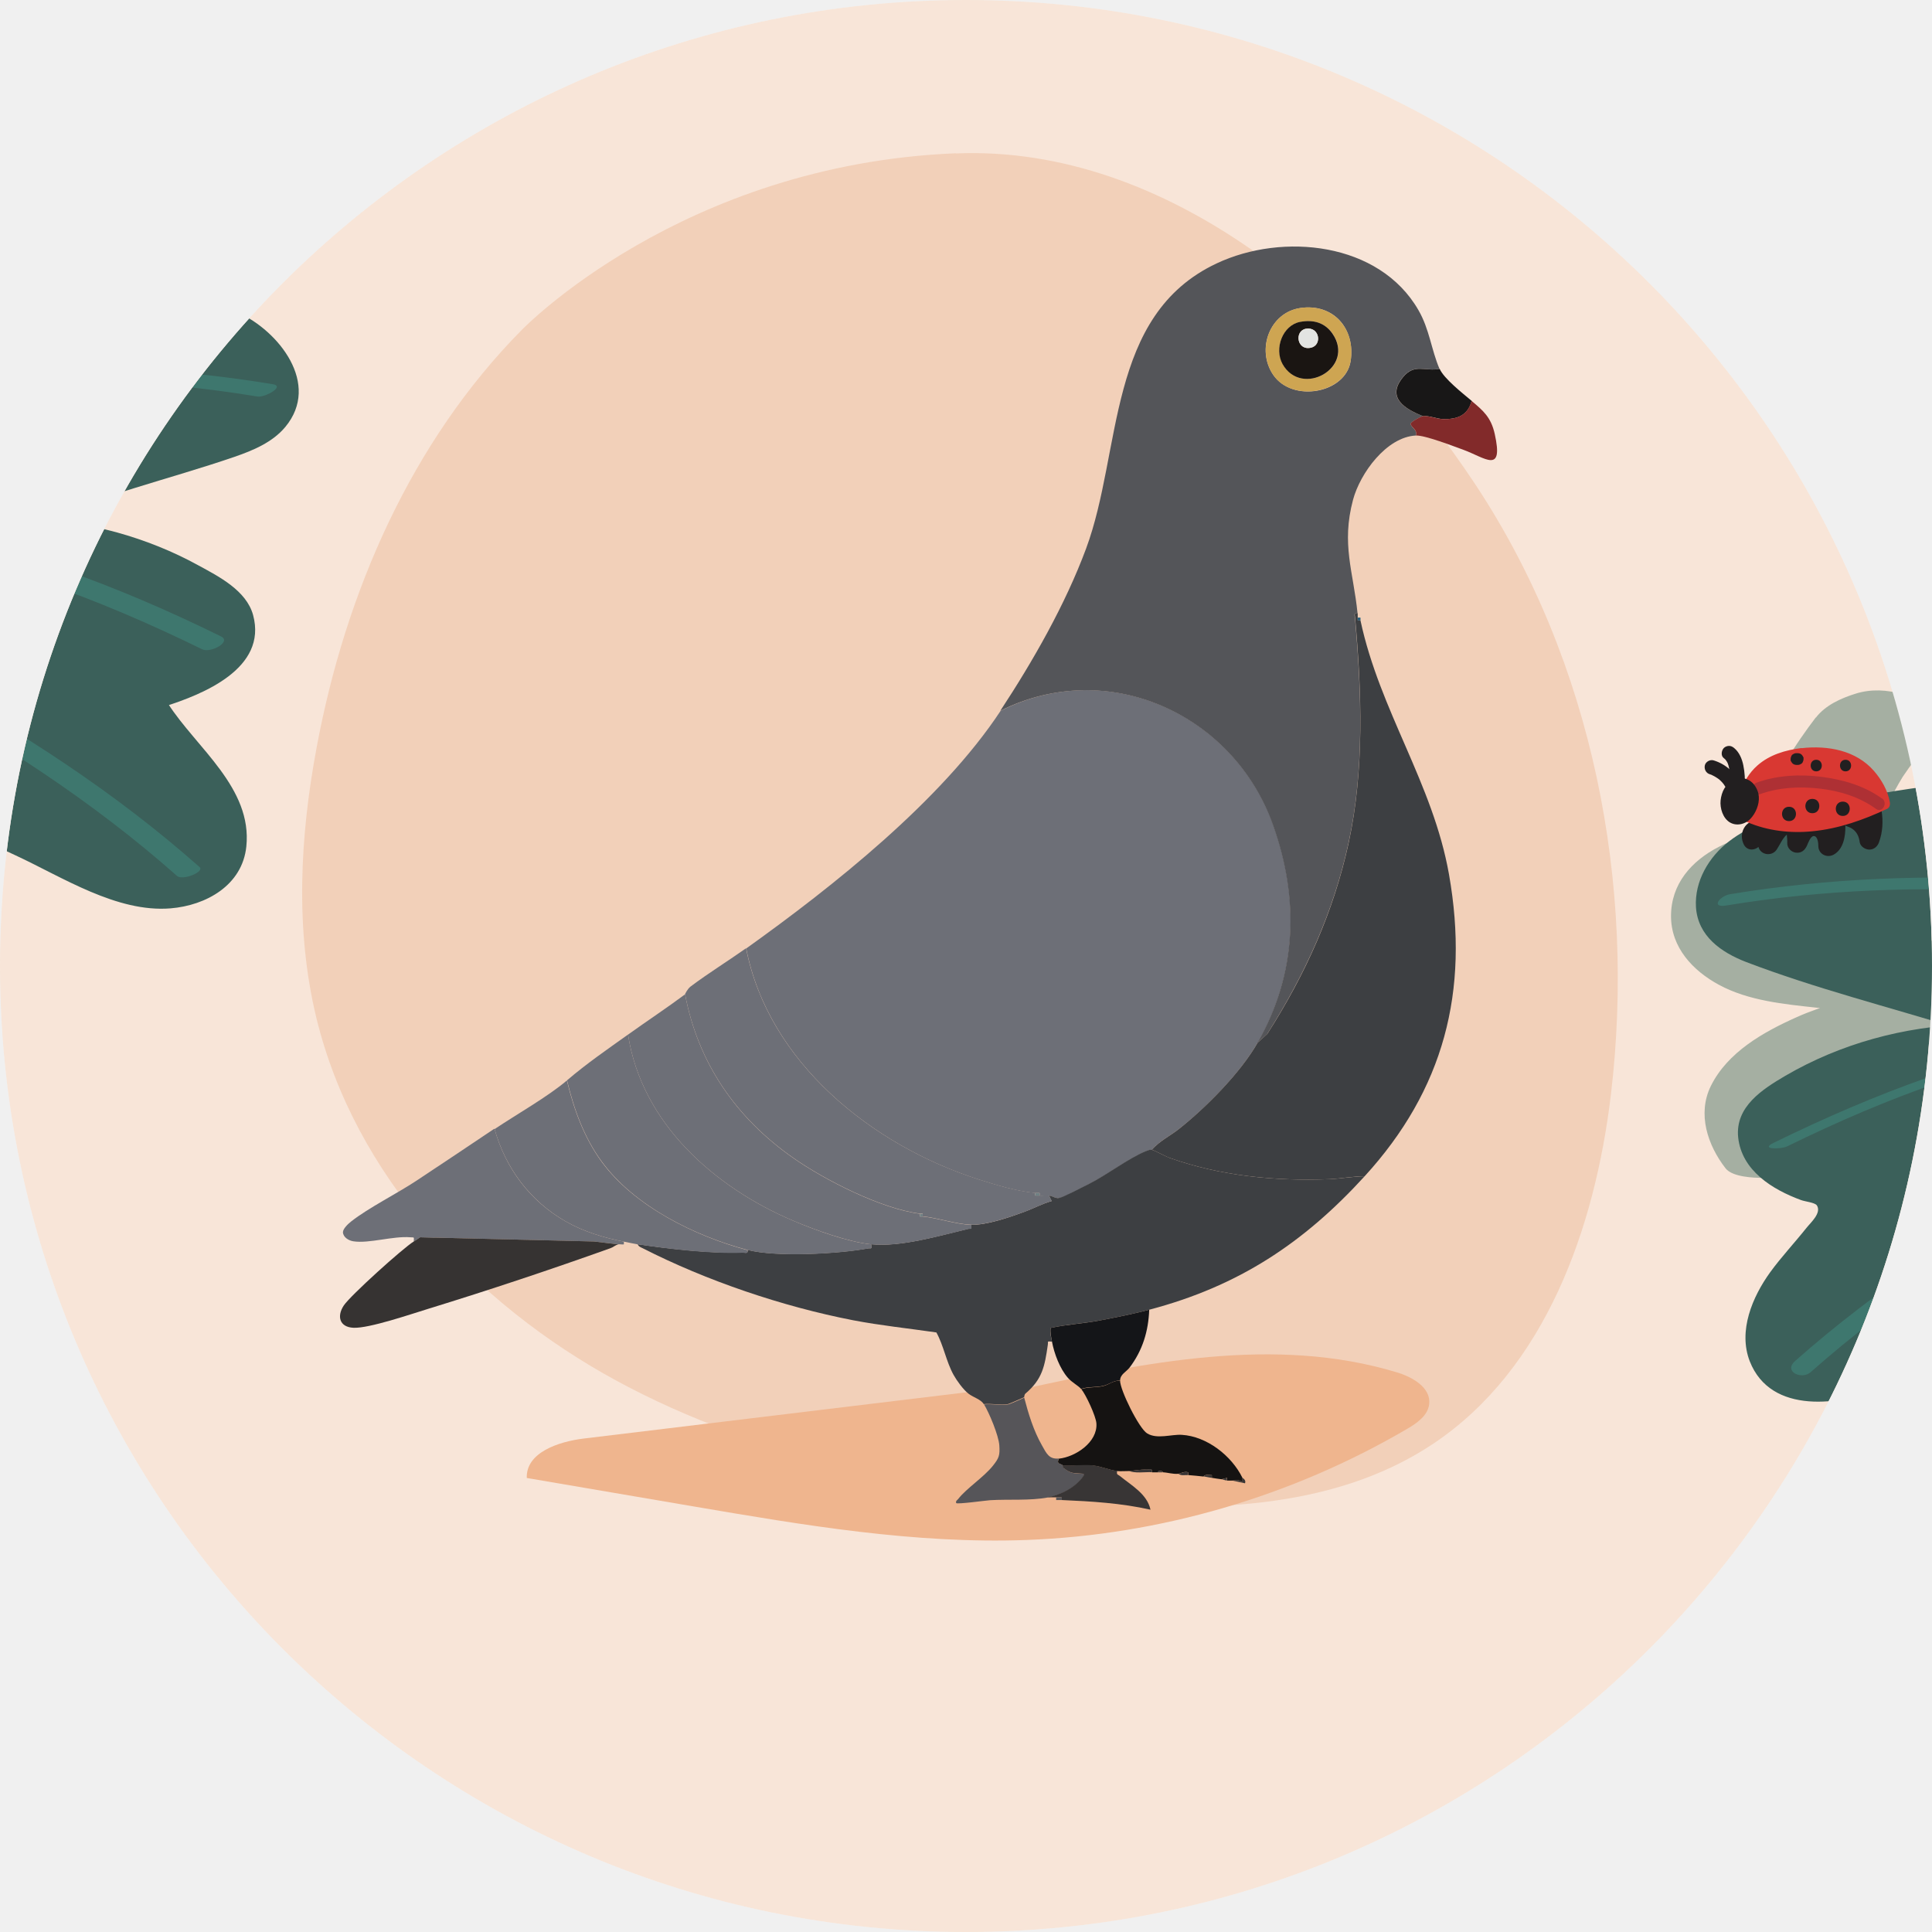
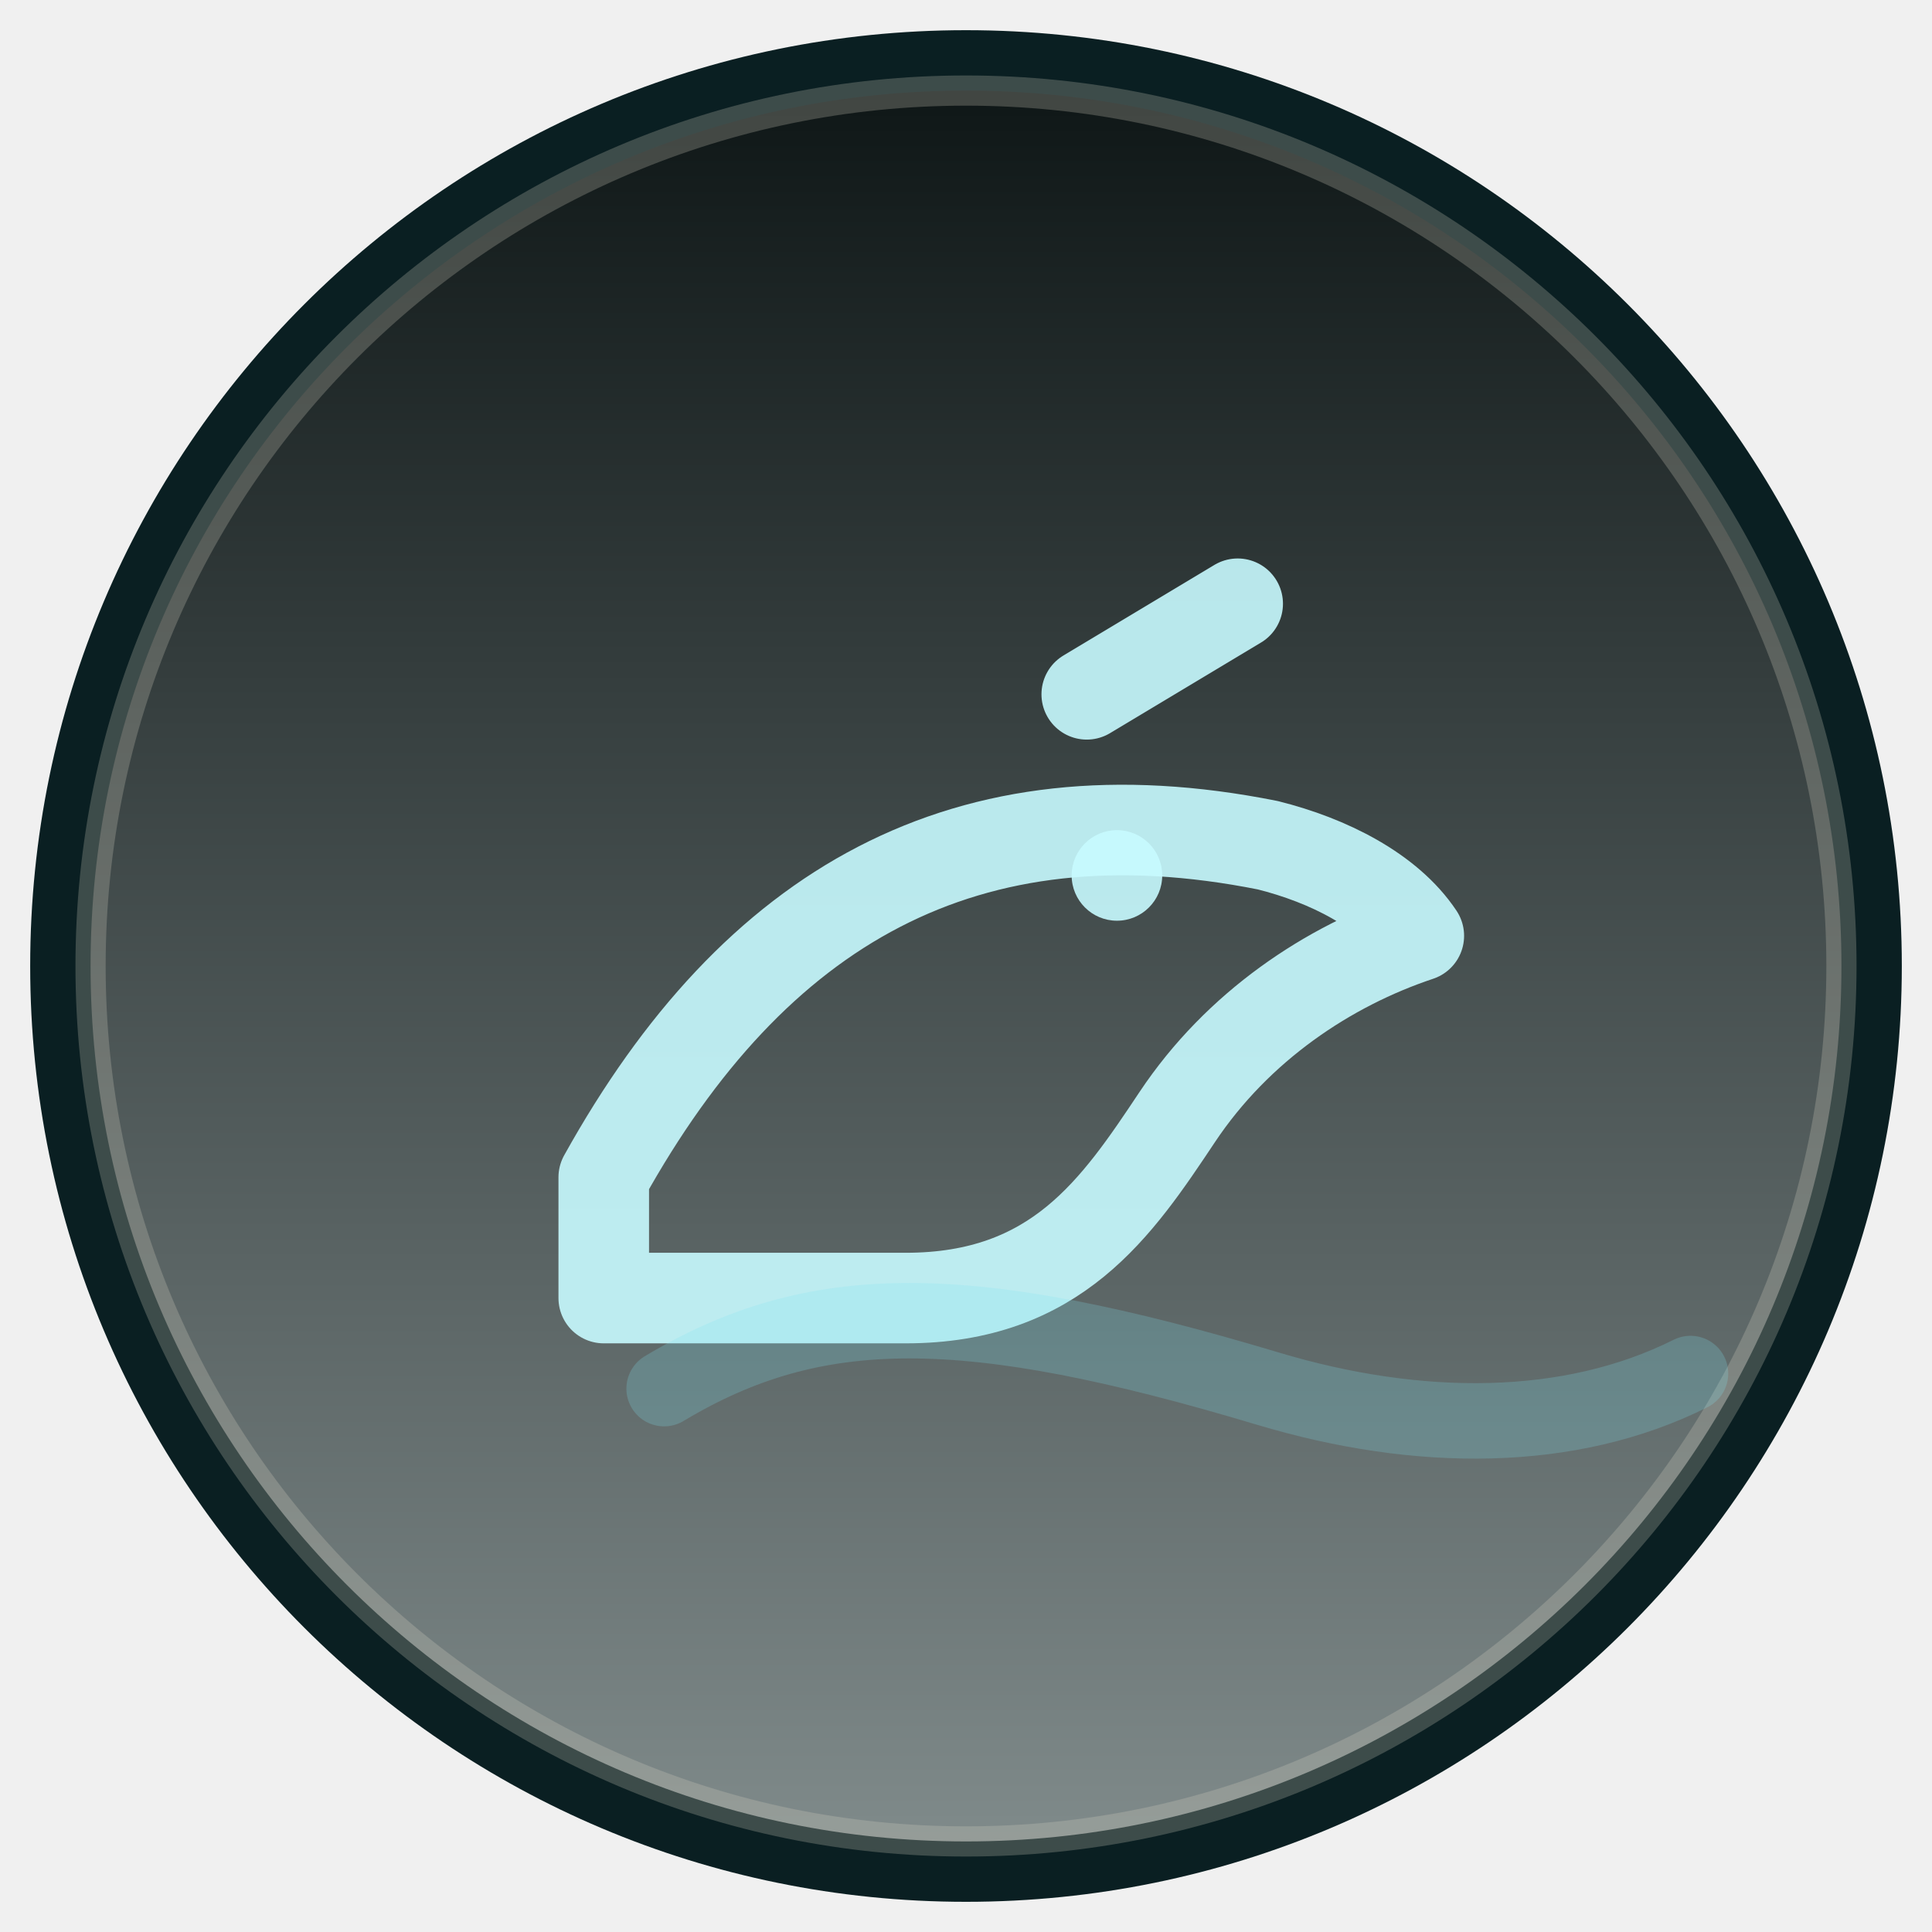
- <svg xmlns="http://www.w3.org/2000/svg" width="120" height="120" viewBox="0 0 120 120" fill="none">
-   <g clip-path="url(#clip0_1075_398)">
-     <rect width="120" height="120" rx="60" fill="white" />
-     <g clip-path="url(#clip1_1075_398)">
-       <g opacity="0.2">
-         <path d="M59.37 9.53C72.54 8.99 84.41 19.14 91.67 30.14C98.93 41.14 101.61 54.87 100.06 67.96C99.07 76.29 95.98 85.03 89.01 89.68C82.79 93.83 74.76 93.93 67.31 93.31C57.29 92.48 47.17 90.57 38.33 85.78C29.49 80.99 22.02 72.99 19.65 63.22C18.32 57.73 18.63 51.96 19.67 46.41C21.46 36.8 25.54 27.43 32.42 20.48C32.42 20.48 42.33 10.21 59.38 9.52L59.37 9.53Z" fill="#DC7D3B" />
-       </g>
-       <path opacity="0.2" d="M139.23 -12H-19.57V209.82H139.23V-12Z" fill="#DC7D3B" />
-       <mask id="mask0_1075_398" style="mask-type:luminance" maskUnits="userSpaceOnUse" x="-21" y="8" width="43" height="57">
-         <path d="M21.31 8.27H-20.77V64.7H21.31V8.27Z" fill="white" />
-       </mask>
-       <g mask="url(#mask0_1075_398)">
-         <path d="M-25.22 16.69C-21.24 12.9 -14.31 9.2 -8.83 8.71C-7.42 8.58 -5.52 8.99 -5.44 10.4C-5.41 10.97 -5.72 11.49 -6.02 11.98C-6.98 13.52 -7.93 15.05 -8.89 16.59C-2.11 16.26 4.71 16.91 11.31 18.51C13.2 18.97 15.15 19.55 16.58 20.87C18.01 22.19 18.72 24.48 17.72 26.14C16.91 27.48 15.28 28.05 13.78 28.51C9.65 29.79 5.52 31.08 1.39 32.36C5.6 32.46 9.77 33.73 13.32 35.99C14.11 36.49 14.9 37.08 15.28 37.94C15.87 39.29 15.2 40.93 14.1 41.91C12.99 42.89 11.54 43.35 10.13 43.79C11.18 45.5 12.72 46.87 13.82 48.55C14.92 50.23 15.52 52.5 14.5 54.23C13.61 55.74 11.69 56.39 9.94 56.27C8.19 56.15 6.56 55.4 4.97 54.66C0.05 52.37 -4.88 50.08 -9.8 47.79C-6.75 50.3 -4.56 53.84 -3.67 57.68C-3.38 58.91 -3.23 60.22 -3.64 61.41C-4.55 64.06 -8.01 65.11 -10.68 64.23C-13.34 63.35 -15.31 61.1 -16.93 58.81C-24.38 48.25 -27.25 34.58 -24.69 21.92" fill="#3B605A" />
-         <path d="M-24.89 16.65C-21.48 13.45 -17.18 10.96 -12.7 9.6C-11.02 9.09 -7.35 7.91 -6.07 9.76C-5.37 10.78 -6.39 12.02 -6.92 12.88C-7.7 14.14 -8.49 15.39 -9.27 16.65C-9.33 16.74 -9.09 16.73 -9.07 16.72C-4.7 16.52 -0.32 16.72 4.01 17.31C6.04 17.59 8.06 17.96 10.06 18.42C11.91 18.84 13.86 19.28 15.45 20.38C16.79 21.31 17.79 22.8 17.79 24.47C17.79 26.78 15.72 27.76 13.8 28.37C9.62 29.7 5.43 30.98 1.24 32.28C1.13 32.31 0.84 32.49 1.12 32.5C5.16 32.64 9.12 33.77 12.57 35.88C14.13 36.84 15.58 38.12 14.93 40.13C14.22 42.31 11.95 43.09 9.97 43.71C9.94 43.71 9.68 43.82 9.72 43.89C11.2 46.2 13.59 48.01 14.37 50.73C14.72 51.96 14.72 53.34 13.99 54.44C12.73 56.33 10.25 56.36 8.28 55.76C5.24 54.83 2.33 53.17 -0.55 51.83C-3.43 50.49 -6.52 49.05 -9.5 47.66C-9.64 47.6 -10.33 47.8 -10.21 47.91C-6.9 50.7 -4.11 55.01 -3.83 59.45C-3.66 62.09 -5.4 64.16 -8.07 64.37C-10.36 64.56 -12.43 63.32 -14.03 61.79C-17.21 58.74 -19.49 54.46 -21.23 50.46C-22.97 46.46 -24.26 41.89 -24.86 37.4C-25.54 32.23 -25.38 26.97 -24.36 21.85C-24.33 21.7 -25.06 21.81 -25.1 21.99C-27.12 32.2 -25.74 42.97 -21.21 52.35C-20.08 54.69 -18.75 56.95 -17.24 59.07C-15.88 60.98 -14.28 62.87 -12.14 63.93C-9.43 65.27 -5.12 64.87 -3.57 61.91C-2.35 59.59 -3.5 56.43 -4.5 54.23C-5.65 51.69 -7.38 49.47 -9.51 47.67L-10.22 47.92C-6.49 49.66 -2.76 51.39 0.97 53.13C3.88 54.48 7.25 56.69 10.59 56.42C12.8 56.24 15.05 54.99 15.3 52.58C15.68 48.93 12.2 46.45 10.44 43.71L10.19 43.89C12.6 43.13 16.62 41.52 15.72 38.2C15.3 36.67 13.58 35.8 12.31 35.11C10.71 34.23 9 33.55 7.23 33.06C6.25 32.79 5.25 32.59 4.25 32.45C3.9 32.4 2.06 32.43 1.94 32.31C2.1 32.47 4.76 31.43 5.04 31.35C6.15 31 7.26 30.66 8.37 30.31C10.43 29.67 12.51 29.08 14.55 28.38C15.71 27.98 16.92 27.48 17.72 26.52C19.94 23.85 17.31 20.55 14.78 19.41C11.33 17.85 7.15 17.36 3.42 16.9C1.44 16.66 -0.55 16.5 -2.54 16.42C-3.57 16.38 -4.59 16.36 -5.62 16.37C-6.06 16.37 -8.2 16.62 -8.31 16.27C-8.46 15.78 -7.04 14.06 -6.75 13.59C-6.22 12.75 -5.36 11.75 -5.16 10.75C-4.91 9.5 -6.02 8.84 -7.08 8.63C-9.95 8.07 -13.42 9.46 -16 10.56C-19.49 12.05 -22.82 14.11 -25.6 16.72C-25.75 16.86 -25.06 16.78 -24.93 16.66L-24.89 16.65Z" fill="#3B605A" />
-         <path d="M-21.23 26.35C-8.98 23.76 3.58 22.58 16 24.63C16.45 24.7 17.75 23.99 16.93 23.86C4.13 21.75 -8.79 23 -21.41 25.66C-22.32 25.85 -22.12 26.54 -21.22 26.35H-21.23Z" fill="#3E776E" />
-         <path d="M-24.55 31.71C-18.98 32.46 -13.35 32.64 -7.81 33.51C-0.67 34.63 6.09 37.16 12.56 40.33C13.07 40.58 14.41 39.87 13.73 39.53C7.24 36.34 0.49 33.81 -6.66 32.63C-12.4 31.68 -18.24 31.51 -24 30.74C-24.66 30.65 -25.55 31.58 -24.55 31.72V31.71Z" fill="#3E776E" />
-         <path d="M-24.88 33.35C-12.38 39.36 0.51 45.12 11 54.41C11.34 54.71 12.72 54.15 12.4 53.86C1.86 44.52 -11.1 38.74 -23.67 32.7C-24.04 32.52 -25.41 33.09 -24.88 33.35Z" fill="#3E776E" />
-       </g>
-       <g style="mix-blend-mode:multiply" opacity="0.44">
-         <path d="M112.18 51.62C108.87 51.21 103.79 52.9 103.79 56.9C103.79 58.85 105.14 60.29 106.77 61.17C108.6 62.16 110.81 62.37 112.84 62.59C113.95 62.71 115.06 62.81 116.18 62.89C117 62.95 117.82 63 118.64 63.04C118.85 63.05 119.63 63.16 118.73 63.04C119.39 63.13 118.25 62.98 118.1 62.63L119.02 60.96C118.47 61.37 119.5 60.71 119.1 60.92C118.95 60.99 118.81 61.08 118.67 61.16C118.23 61.42 119.56 60.8 118.87 61.05C118.72 61.11 118.55 61.16 118.4 61.23C119.72 60.63 118.51 61.18 118.09 61.29C117.72 61.39 117.35 61.47 116.97 61.56C115.15 61.98 113.31 62.41 111.59 63.18C109.53 64.1 107.3 65.35 106.26 67.46C105.41 69.2 106.07 71.14 107.18 72.57C107.6 73.11 108.93 73.16 109.48 73.16C110.59 73.16 111.87 72.89 112.88 72.45C113.89 72.01 116.42 70.78 115.3 69.32C114.96 68.88 114.72 68.26 114.64 67.65C114.59 67.29 114.6 67.12 114.69 66.78C114.7 66.74 114.86 66.29 114.77 66.49C114.68 66.69 114.93 66.3 114.94 66.26C115.11 65.93 114.59 66.52 114.88 66.29C115.01 66.19 115.15 66.09 115.27 65.98C115.62 65.67 114.67 66.3 115.09 66.1C115.22 66.04 115.76 65.77 115.14 66.04C114.52 66.31 115.49 65.91 115.68 65.84C116.2 65.62 114.71 66.12 115.26 65.98C115.46 65.93 115.66 65.86 115.87 65.81C119.39 64.86 122.88 64.2 125.88 61.95C126.23 61.69 127.05 60.86 126.8 60.28C126.34 59.24 125.35 58.9 124.28 58.72C123.64 58.61 122.98 58.63 122.33 58.6C122.11 58.59 121.88 58.58 121.66 58.56C122.03 58.58 121.92 58.58 121.61 58.56C119.74 58.42 117.86 58.27 116.01 57.97C115.83 57.94 115.66 57.91 115.48 57.88C115.42 57.87 114.86 57.75 115.22 57.83C115.58 57.91 115.03 57.77 114.97 57.75C114.76 57.68 114.55 57.61 114.35 57.52C114.19 57.45 114.03 57.38 113.88 57.3C114.11 57.43 113.85 57.28 113.77 57.22C113.49 56.99 113.21 56.77 112.99 56.48C112.77 56.19 113.09 56.68 112.91 56.37C112.84 56.24 112.78 56.1 112.72 55.96C112.6 55.64 112.52 55.32 112.49 54.99C112.48 54.9 112.49 54.66 112.47 54.88C112.47 54.74 112.51 54.6 112.54 54.46C112.57 54.35 112.61 53.94 112.62 54.17C112.54 54.3 112.54 54.3 112.62 54.19C112.91 53.83 112.65 54.02 111.84 54.77L106.49 55.89L106.72 55.92C108.73 56.17 111.31 55.63 112.87 54.27C113.33 53.87 113.97 53.29 113.79 52.6C113.61 51.94 112.73 51.68 112.16 51.61L112.18 51.62Z" fill="#3E776E" />
-       </g>
-       <g style="mix-blend-mode:multiply" opacity="0.44">
-         <path d="M112.79 44.55C110.36 47.74 106.79 53.52 111.14 56.76C111.84 57.28 112.91 57.43 113.74 57.37C114.69 57.3 115.86 56.93 116.6 56.32C117.21 55.82 117.89 55.11 117.93 54.27C117.97 53.47 117.65 52.82 117 52.33C116.9 52.25 116.8 52.17 116.71 52.09L117.26 52.62C117.04 52.41 116.86 52.16 116.73 51.89L117.05 52.56C116.88 52.2 116.79 51.82 116.76 51.43L116.81 52.17C116.77 51.58 116.87 51 117.03 50.43L116.82 51.17C117.17 49.99 117.76 48.9 118.42 47.87L117.97 48.57C118.35 47.99 118.75 47.42 119.18 46.87C119.65 46.26 120.01 45.49 119.79 44.7C119.59 43.96 118.88 43.36 118.17 43.13C117.24 42.83 116.2 42.79 115.27 43.08C114.34 43.37 113.38 43.8 112.78 44.58L112.79 44.55Z" fill="#3E776E" />
-       </g>
-       <mask id="mask1_1075_398" style="mask-type:luminance" maskUnits="userSpaceOnUse" x="102" y="37" width="38" height="61">
-         <path d="M102.38 97.56H139.23V37.91L102.38 37.91V97.56Z" fill="white" />
-       </mask>
-       <g mask="url(#mask1_1075_398)">
-         <path d="M147.77 48.56C143.91 44.88 137.19 41.3 131.88 40.82C130.51 40.7 128.67 41.09 128.59 42.46C128.56 43.01 128.86 43.52 129.16 43.99C130.09 45.48 131.02 46.97 131.94 48.46C125.37 48.14 118.75 48.77 112.35 50.33C110.52 50.78 108.63 51.34 107.24 52.62C105.85 53.9 105.16 56.12 106.14 57.73C106.93 59.03 108.51 59.58 109.96 60.03C113.96 61.28 117.97 62.52 121.97 63.77C117.89 63.87 113.84 65.1 110.4 67.29C109.64 67.78 108.87 68.35 108.5 69.18C107.93 70.49 108.57 72.08 109.65 73.03C110.72 73.98 112.14 74.43 113.5 74.86C112.48 76.52 110.99 77.85 109.92 79.48C108.86 81.11 108.27 83.31 109.26 84.98C110.13 86.44 111.98 87.07 113.68 86.96C115.38 86.85 116.96 86.12 118.5 85.4C123.28 83.18 128.05 80.96 132.83 78.73C129.87 81.17 127.75 84.59 126.88 88.32C126.6 89.51 126.45 90.78 126.85 91.94C127.73 94.51 131.09 95.53 133.68 94.68C136.26 93.83 138.17 91.65 139.74 89.42C146.96 79.18 149.75 65.93 147.26 53.65" fill="#3B605A" />
-         <path d="M148.11 48.44C144.22 44.78 139.01 41.9 133.74 40.91C132.22 40.62 130.26 40.39 128.92 41.38C127.92 42.12 128.24 43.15 128.8 44.09C129.69 45.6 130.66 47.07 131.58 48.56L132.18 48.32C127.63 48.12 123.07 48.33 118.57 49C116.34 49.33 114.12 49.76 111.94 50.32C110.34 50.73 108.71 51.24 107.39 52.26C106.14 53.22 105.24 54.74 105.34 56.35C105.46 58.14 106.9 59.15 108.45 59.75C112.74 61.39 117.3 62.54 121.69 63.9L122.23 63.62C118.25 63.76 114.34 64.81 110.89 66.82C109.46 67.66 107.77 68.74 107.96 70.64C108.18 72.72 110.1 73.89 111.87 74.54C112.11 74.63 112.73 74.69 112.85 74.87C113.15 75.34 112.47 75.93 112.2 76.27C111.46 77.2 110.65 78.06 109.95 79.02C108.84 80.56 107.95 82.66 108.68 84.55C110 87.91 114.35 87.27 116.98 86.21C122.44 84.01 127.73 81.25 133.06 78.77H132.53C130.74 80.27 129.25 82.07 128.15 84.14C127.05 86.21 126.01 88.82 126.31 91.15C126.8 94.89 131.28 95.76 134.27 94.59C138.41 92.96 141.04 88.34 143.03 84.62C145.33 80.3 146.93 75.61 147.8 70.79C148.82 65.09 148.77 59.24 147.64 53.56C147.61 53.42 146.88 53.59 146.92 53.75C148.63 62.4 147.82 71.46 144.64 79.69C143.12 83.61 141.09 87.46 138.47 90.75C136.83 92.81 134.58 94.95 131.75 94.83C129.91 94.75 128 93.77 127.3 91.99C126.39 89.66 127.56 86.66 128.6 84.54C129.7 82.29 131.27 80.32 133.19 78.7C133.37 78.55 132.72 78.66 132.66 78.7C129.68 80.09 126.69 81.48 123.71 82.87C122.29 83.53 120.87 84.19 119.46 84.85C117.76 85.64 116.02 86.6 114.13 86.79C110.98 87.11 108.52 84.76 109.34 81.58C110.04 78.87 112.43 77.08 113.89 74.8C113.92 74.76 113.86 74.74 113.83 74.73C112.19 74.22 110.34 73.63 109.33 72.13C108.32 70.63 108.56 68.97 109.96 67.84C113.16 65.24 117.73 64.06 121.77 63.93C121.86 63.93 122.54 63.73 122.31 63.65C118.46 62.45 114.61 61.26 110.76 60.06C109.26 59.59 107.41 59.11 106.54 57.65C105.67 56.19 106.12 54.47 107.04 53.24C108.4 51.42 110.78 50.83 112.88 50.34C114.98 49.85 117.16 49.44 119.32 49.15C123.44 48.6 127.59 48.43 131.73 48.62C131.8 48.62 132.4 48.5 132.33 48.38C131.65 47.3 130.98 46.21 130.3 45.13C129.78 44.29 128.57 42.95 129.1 41.88C129.56 40.97 131.03 40.91 131.94 41C132.41 41.05 132.87 41.13 133.34 41.22C134.5 41.45 135.64 41.79 136.75 42.19C140.67 43.61 144.41 45.83 147.45 48.69C147.58 48.82 148.23 48.54 148.13 48.45L148.11 48.44Z" fill="#3B605A" />
-         <path d="M144.44 57.24C132.27 54.67 119.8 53.51 107.46 55.54C106.81 55.65 106.23 56.41 107.23 56.24C119.35 54.24 131.58 55.43 143.53 57.95C143.93 58.04 145.22 57.4 144.44 57.24Z" fill="#3E776E" />
-         <path d="M146.99 62.37C141.35 63.13 135.63 63.28 130.02 64.23C123.06 65.4 116.47 67.89 110.15 70.99C109.29 71.41 110.63 71.38 110.99 71.21C117.24 68.14 123.74 65.72 130.65 64.66C135.98 63.84 141.39 63.66 146.73 62.94C147.33 62.86 148.01 62.24 146.99 62.38V62.37Z" fill="#3E776E" />
-         <path d="M146.53 63.97C134.32 69.84 121.73 75.47 111.49 84.54C110.76 85.19 111.9 85.72 112.46 85.23C122.61 76.24 135.08 70.67 147.18 64.85C148.07 64.42 147.28 63.61 146.53 63.97Z" fill="#3E776E" />
-         <path d="M111.23 50.86C112.03 50.86 112.04 49.61 111.23 49.61C110.42 49.61 110.42 50.86 111.23 50.86Z" fill="#E48152" />
-         <path d="M115.67 50.72C115.74 51.16 115.67 51.59 115.51 52.01H116.72C116.57 51 115.63 50.09 114.59 50.09C114.02 50.09 113.56 50.45 113.41 51C113.35 51.22 113.33 51.46 113.32 51.69C113.32 51.78 113.32 51.99 113.24 52.04L114.18 52.58C114.18 51.69 113.67 50.74 112.67 50.71C111.78 50.68 111.32 51.49 111.03 52.2L112.26 52.37C112.3 51.57 112.02 50.63 111.07 50.58C110.12 50.53 109.73 51.45 109.29 52.13L110.45 52.45C110.45 51.72 110.02 50.94 109.2 50.94C108.38 50.94 107.97 51.77 108.31 52.45C108.68 53.17 109.76 52.53 109.39 51.82C109.46 52.05 109.39 52.18 109.17 52.19C109.14 52.17 109.13 52.17 109.16 52.19L109.2 52.44C109.2 53.08 110.03 53.27 110.36 52.76C110.57 52.44 110.7 52.09 110.99 51.83C111.03 51.8 110.98 51.79 110.98 51.83C110.99 52.01 111.02 52.17 111.01 52.35C110.99 52.66 111.26 52.93 111.55 52.96C111.88 53 112.11 52.81 112.24 52.51C112.3 52.37 112.45 51.95 112.64 51.93C112.91 51.91 112.94 52.39 112.94 52.55C112.94 53.04 113.46 53.31 113.88 53.09C114.5 52.76 114.63 51.94 114.62 51.3C114.62 51.16 114.71 51.34 114.58 51.3C114.62 51.31 114.67 51.3 114.71 51.32C114.84 51.37 114.96 51.41 115.08 51.5C115.35 51.7 115.47 51.99 115.51 52.31C115.55 52.58 115.86 52.77 116.11 52.77C116.4 52.77 116.62 52.57 116.71 52.31C116.94 51.67 116.97 51.02 116.87 50.36C116.82 50.03 116.4 49.84 116.1 49.92C115.74 50.02 115.61 50.35 115.66 50.69L115.67 50.72Z" fill="#221F20" />
-         <path d="M111.9 46.83C108.79 47.2 108.5 49.19 108.17 50.05C108.13 50.16 108.09 50.3 108.15 50.4C108.19 50.48 108.28 50.53 108.36 50.57C109.71 51.23 111.26 51.41 112.74 51.23C114.23 51.06 115.66 50.55 117.01 49.9C117.01 49.9 116.42 46.28 111.9 46.82V46.83Z" fill="#D93832" />
-         <path d="M111.9 46.46C110.9 46.59 109.92 46.87 109.15 47.55C108.63 48.01 108.29 48.61 108.05 49.25C107.97 49.48 107.89 49.71 107.81 49.94C107.61 50.57 107.99 50.84 108.54 51.07C109.81 51.61 111.22 51.77 112.59 51.63C114.21 51.47 115.74 50.93 117.21 50.24C117.37 50.16 117.41 49.97 117.38 49.82C117.26 49.11 116.86 48.42 116.4 47.89C115.28 46.6 113.53 46.29 111.9 46.47C111.43 46.52 111.42 47.27 111.9 47.22C113.36 47.06 114.92 47.28 115.91 48.47C116.27 48.91 116.56 49.46 116.65 50.02L116.82 49.6C115.44 50.26 113.96 50.78 112.43 50.91C111.69 50.97 110.94 50.95 110.21 50.81C109.86 50.74 109.51 50.65 109.17 50.53C108.92 50.44 108.5 50.39 108.56 50.09C108.67 49.55 108.95 48.95 109.28 48.52C109.9 47.71 110.91 47.36 111.9 47.23C112.37 47.17 112.38 46.42 111.9 46.48V46.46Z" fill="#D93832" />
-         <path d="M116.89 49.6C115.8 48.8 114.45 48.42 113.13 48.25C111.81 48.08 110.38 48.15 109.11 48.61C108.66 48.77 108.85 49.5 109.31 49.33C110.49 48.9 111.78 48.84 113.02 48.98C114.26 49.12 115.5 49.5 116.52 50.24C116.91 50.53 117.28 49.87 116.9 49.59L116.89 49.6Z" fill="#AE3034" />
-         <path d="M112.57 50.51C113.14 50.51 113.15 49.62 112.57 49.62C111.99 49.62 111.99 50.51 112.57 50.51Z" fill="#221F20" />
-         <path d="M111.12 51C111.69 51 111.7 50.11 111.12 50.11C110.54 50.11 110.54 51 111.12 51Z" fill="#221F20" />
-         <path d="M114.46 50.68C115.03 50.68 115.04 49.79 114.46 49.79C113.88 49.79 113.88 50.68 114.46 50.68Z" fill="#221F20" />
-         <path d="M112.81 47.91C113.27 47.91 113.27 47.19 112.81 47.19C112.35 47.19 112.35 47.91 112.81 47.91Z" fill="#221F20" />
-         <path d="M111.57 47.51H111.66C111.66 47.51 111.76 47.51 111.8 47.48C111.84 47.47 111.88 47.44 111.92 47.41C111.95 47.38 111.98 47.34 111.99 47.29C112.01 47.25 112.02 47.2 112.02 47.15V47.05C111.99 46.99 111.96 46.94 111.92 46.89L111.85 46.83C111.79 46.8 111.73 46.78 111.67 46.78H111.58C111.58 46.78 111.48 46.78 111.44 46.81C111.4 46.82 111.36 46.85 111.32 46.88C111.29 46.91 111.26 46.95 111.25 47C111.23 47.04 111.22 47.09 111.22 47.14V47.24C111.25 47.3 111.28 47.35 111.32 47.4L111.39 47.46C111.45 47.49 111.51 47.51 111.57 47.51Z" fill="#221F20" />
-         <path d="M114.63 47.91C115.09 47.91 115.09 47.19 114.63 47.19C114.17 47.19 114.17 47.91 114.63 47.91Z" fill="#221F20" />
-         <path d="M107.79 48.88C107.99 48.76 108.27 48.8 108.45 48.95C108.63 49.1 108.72 49.34 108.72 49.58C108.72 49.82 108.64 50.05 108.52 50.25C108.44 50.39 108.33 50.53 108.19 50.62C108.05 50.71 107.86 50.74 107.71 50.66C107.59 50.6 107.5 50.48 107.45 50.36C107.28 50 107.31 49.55 107.52 49.21C107.55 49.16 107.58 49.11 107.64 49.09C107.7 49.07 107.76 49.07 107.79 49.12" fill="#221F20" />
-         <path d="M108.04 49.31C108.12 49.26 107.92 49.35 108.03 49.31C108.06 49.31 108.09 49.3 108.12 49.29L107.99 49.31C108.04 49.31 108.09 49.31 108.15 49.31L108.02 49.29C108.02 49.29 108.09 49.31 108.12 49.31C108.17 49.33 108.15 49.32 108.07 49.29C108.09 49.29 108.1 49.31 108.12 49.31C108.14 49.31 108.15 49.33 108.16 49.34C108.09 49.29 108.08 49.28 108.12 49.31C108.14 49.33 108.16 49.36 108.19 49.38C108.21 49.41 108.2 49.39 108.15 49.33C108.16 49.34 108.17 49.36 108.18 49.38C108.18 49.4 108.2 49.41 108.21 49.43C108.23 49.48 108.23 49.46 108.19 49.38C108.19 49.45 108.23 49.52 108.24 49.59L108.22 49.46C108.22 49.55 108.22 49.63 108.22 49.72L108.24 49.59C108.22 49.69 108.18 49.79 108.16 49.89C108.19 49.77 108.18 49.84 108.16 49.89C108.16 49.91 108.14 49.93 108.13 49.95C108.11 50 108.08 50.04 108.05 50.09C108.05 50.1 108.02 50.14 108.01 50.15C108.03 50.13 108.08 50.06 108.03 50.12C108.01 50.14 108 50.15 107.98 50.17C107.97 50.18 107.9 50.24 107.97 50.19C108.04 50.14 107.97 50.19 107.95 50.19C107.93 50.2 107.86 50.24 107.94 50.2C108.02 50.16 107.94 50.2 107.92 50.2C107.89 50.2 107.87 50.21 107.84 50.22L107.97 50.2C107.97 50.2 107.9 50.2 107.86 50.2L107.99 50.22C107.99 50.22 107.95 50.22 107.94 50.22C107.89 50.2 107.9 50.22 107.98 50.24C107.96 50.24 107.95 50.22 107.93 50.21L107.99 50.26C107.99 50.26 107.96 50.24 107.95 50.22C107.92 50.18 107.92 50.19 107.98 50.26C107.97 50.23 107.94 50.21 107.93 50.18C107.93 50.17 107.92 50.16 107.91 50.14C107.89 50.09 107.89 50.11 107.93 50.18C107.93 50.15 107.91 50.12 107.9 50.09C107.88 50.02 107.86 49.95 107.85 49.88L107.87 50.01C107.86 49.9 107.86 49.8 107.87 49.7L107.85 49.83C107.85 49.78 107.87 49.73 107.88 49.68C107.89 49.64 107.9 49.57 107.93 49.53C107.91 49.56 107.88 49.63 107.93 49.56C107.94 49.54 107.95 49.52 107.96 49.5C107.98 49.46 108.04 49.41 107.95 49.5C108.03 49.41 107.72 49.59 107.83 49.57L107.7 49.59C107.7 49.59 107.73 49.59 107.74 49.59L107.61 49.57C107.55 49.55 107.5 49.52 107.46 49.48C107.63 49.68 108 49.67 108.17 49.48C108.37 49.26 108.35 48.99 108.17 48.77C108.03 48.61 107.77 48.54 107.57 48.6C107.37 48.66 107.22 48.79 107.11 48.96C106.97 49.19 106.9 49.45 106.87 49.71C106.82 50.2 107.01 50.83 107.46 51.09C107.76 51.26 108.11 51.24 108.41 51.09C108.64 50.98 108.82 50.77 108.95 50.56C109.21 50.14 109.35 49.58 109.16 49.11C109.05 48.82 108.85 48.56 108.57 48.43C108.24 48.28 107.88 48.27 107.56 48.45C107.33 48.58 107.23 48.91 107.38 49.14C107.53 49.37 107.82 49.46 108.07 49.32L108.04 49.31Z" fill="#221F20" />
-         <path d="M108.14 48.83C108 48.45 107.78 48.11 107.48 47.83C107.18 47.55 106.83 47.35 106.44 47.23C106.22 47.16 105.94 47.31 105.89 47.54C105.84 47.77 105.96 48.02 106.2 48.09C106.27 48.11 106.34 48.14 106.41 48.17L106.3 48.13C106.47 48.2 106.63 48.3 106.78 48.41L106.69 48.34C106.84 48.45 106.97 48.59 107.08 48.73L107.01 48.64C107.12 48.78 107.21 48.94 107.28 49.1L107.24 48.99C107.24 48.99 107.26 49.04 107.27 49.07C107.31 49.18 107.37 49.27 107.48 49.34C107.58 49.4 107.72 49.42 107.82 49.38C108.03 49.31 108.22 49.06 108.13 48.83H108.14Z" fill="#221F20" />
-         <path d="M108.36 48.89C108.4 48.44 108.37 47.97 108.28 47.53C108.2 47.14 108.03 46.72 107.71 46.46C107.61 46.38 107.52 46.33 107.39 46.33C107.28 46.33 107.15 46.38 107.07 46.46C106.92 46.62 106.87 46.94 107.07 47.09C107.1 47.12 107.14 47.14 107.17 47.18C107.18 47.2 107.2 47.21 107.21 47.23C107.17 47.18 107.17 47.18 107.2 47.22C107.23 47.27 107.3 47.35 107.31 47.42C107.29 47.36 107.28 47.36 107.31 47.4C107.31 47.42 107.33 47.44 107.33 47.46C107.34 47.49 107.35 47.52 107.36 47.55C107.38 47.63 107.4 47.72 107.42 47.81C107.42 47.86 107.44 47.9 107.45 47.95C107.45 47.98 107.45 48 107.46 48.03C107.46 47.98 107.46 47.98 107.46 48.03C107.47 48.12 107.48 48.21 107.48 48.31C107.48 48.51 107.48 48.71 107.46 48.9C107.44 49.13 107.68 49.36 107.91 49.35C108.17 49.34 108.33 49.15 108.36 48.9V48.89Z" fill="#221F20" />
-       </g>
-       <path d="M62 86.24C53.42 87.28 44.84 88.31 36.26 89.35C34.69 89.54 32.66 90.22 32.72 91.8C36.16 92.39 39.6 92.97 43.04 93.56C49.9 94.73 56.83 95.91 63.78 95.65C72.06 95.34 80.25 92.94 87.4 88.75C88.02 88.39 88.7 87.91 88.77 87.2C88.88 86.18 87.72 85.52 86.73 85.23C79.18 82.95 71.08 84.63 63.38 86.31" fill="#EFB58E" />
-       <path d="M78.11 64.77C77.05 66.63 74.92 68.79 73.23 70.12C72.68 70.55 71.99 70.88 71.55 71.42C71.4 71.4 71.3 71.46 71.17 71.52C70.1 71.96 68.77 72.98 67.67 73.54C67.3 73.73 66.1 74.36 65.79 74.42C65.6 74.46 65.38 74.29 65.17 74.27C64.97 74.25 64.76 74.28 64.57 74.27V74.1C64.48 74.1 64.4 74.1 64.31 74.1C63.18 74 61.88 73.61 60.79 73.26C54.19 71.15 47.73 66 46.35 58.91C51.72 55.07 58.47 49.73 62.15 44.15C68.83 40.78 76.65 44.36 79.09 51.25C80.73 55.87 80.56 60.48 78.12 64.78L78.11 64.77Z" fill="#6D6F77" />
-       <path d="M89.42 22.91C88.5 23.08 87.85 22.55 87.13 23.43C86.08 24.71 87.27 25.41 88.38 25.85C88.25 25.87 87.64 26.19 87.61 26.33C87.7 26.61 88.04 26.69 87.95 27.05C86.11 27.14 84.48 29.4 84.04 31.04C83.3 33.81 84.06 35.5 84.32 38.1C84.06 38.05 84.14 38.22 84.16 38.39C84.57 42.99 84.75 47.82 83.76 52.35C82.83 56.64 81.06 60.52 78.71 64.22L78.1 64.78C80.55 60.48 80.71 55.87 79.07 51.25C76.63 44.36 68.81 40.79 62.13 44.15C64.15 41.08 66.17 37.55 67.46 34.07C69.71 28 68.71 19.58 75.57 16.36C79.67 14.43 85.67 15.04 88.1 19.26C88.79 20.45 88.9 21.72 89.41 22.91H89.42ZM80.77 19.13C78.86 19.41 78.01 21.71 79.08 23.28C80.27 25.03 83.58 24.44 83.89 22.43C84.2 20.42 82.82 18.83 80.77 19.13Z" fill="#545559" />
-       <path d="M71.55 71.42C71.69 71.44 72.4 71.83 72.65 71.92C75.81 73.04 79.2 73.37 82.56 73.24C83.27 73.21 84.04 73.07 84.76 73.06C80.96 77.22 76.92 79.89 71.38 81.35C70.44 81.6 69.25 81.84 68.29 82.02C67.33 82.2 66.26 82.26 65.26 82.48C65.21 82.77 65.28 83.05 65.34 83.33C65 83.31 65.12 83.3 65.08 83.54C64.89 84.87 64.74 85.67 63.69 86.56C63.62 86.62 63.62 86.77 63.61 86.78C63.57 86.81 62.67 87.2 62.61 87.21C62.17 87.29 61.57 87.16 61.1 87.21C60.92 86.91 60.44 86.79 60.15 86.56C59.83 86.31 59.43 85.76 59.23 85.4C58.77 84.57 58.61 83.57 58.16 82.76C56.43 82.51 54.69 82.33 52.97 82C48.6 81.15 43.88 79.55 39.92 77.53C39.8 77.47 39.66 77.43 39.61 77.28C41.54 77.57 44.2 77.87 46.13 77.8C46.3 77.8 46.48 77.89 46.43 77.63C48.17 78.09 52.07 77.88 53.9 77.54C54.13 77.5 54.14 77.63 54.11 77.28C55.92 77.47 58.31 76.76 60.11 76.33C60.32 76.28 60.35 76.42 60.32 76.07C61.26 76.11 62.72 75.6 63.62 75.27C64.19 75.06 64.74 74.76 65.32 74.6L65.15 74.26C65.36 74.28 65.58 74.45 65.77 74.41C66.08 74.35 67.28 73.71 67.65 73.53C68.76 72.97 70.08 71.95 71.15 71.51C71.28 71.46 71.38 71.4 71.53 71.41L71.55 71.42Z" fill="#3D3F42" />
-       <path d="M84.33 38.1C84.33 38.18 84.33 38.27 84.33 38.36C84.33 38.42 84.33 38.48 84.33 38.53H84.5C85.7 44.16 89 48.65 90 54.31C91.28 61.57 89.67 67.69 84.76 73.06C84.04 73.06 83.27 73.21 82.56 73.24C79.21 73.37 75.81 73.04 72.65 71.92C72.39 71.83 71.69 71.44 71.55 71.42C71.99 70.88 72.69 70.55 73.23 70.12C74.91 68.79 77.05 66.63 78.11 64.77L78.72 64.21C81.08 60.52 82.84 56.63 83.77 52.34C84.75 47.81 84.58 42.99 84.17 38.38C84.16 38.21 84.07 38.05 84.33 38.09V38.1Z" fill="#3D3F42" />
-       <path d="M46.34 58.9C47.72 65.99 54.17 71.14 60.78 73.25C61.87 73.6 63.17 73.99 64.3 74.09V74.26C64.39 74.26 64.47 74.26 64.56 74.26C64.76 74.27 64.97 74.24 65.16 74.26L65.33 74.6C64.74 74.76 64.19 75.07 63.63 75.27C62.72 75.6 61.26 76.1 60.33 76.07C59.33 76.03 58.3 75.65 57.31 75.55V75.38C57.25 75.38 57.19 75.38 57.14 75.38C54.75 75.08 51.24 73.3 49.26 71.91C45.73 69.44 43.35 66.02 42.55 61.74C42.57 61.72 42.69 61.43 42.9 61.27C44.02 60.43 45.25 59.67 46.35 58.89L46.34 58.9Z" fill="#6D6F77" />
-       <path d="M42.55 61.75C43.35 66.03 45.73 69.45 49.26 71.92C51.24 73.31 54.75 75.09 57.14 75.39V75.56C57.2 75.56 57.26 75.56 57.31 75.56C58.3 75.66 59.33 76.04 60.33 76.08C60.36 76.43 60.33 76.29 60.12 76.34C58.32 76.77 55.93 77.47 54.12 77.29C52.69 77.14 50.66 76.41 49.31 75.84C44.4 73.77 39.85 69.78 39.01 64.26C40.18 63.42 41.41 62.61 42.55 61.76V61.75Z" fill="#6D6F77" />
-       <path d="M39.01 64.26C39.85 69.78 44.4 73.77 49.31 75.84C50.65 76.41 52.69 77.15 54.12 77.29C54.15 77.64 54.13 77.5 53.91 77.55C52.08 77.89 48.18 78.1 46.44 77.64C43.18 76.78 39.41 74.93 37.38 72.15C36.28 70.65 35.65 68.9 35.22 67.1C36.45 66.05 37.69 65.2 39.02 64.25L39.01 64.26Z" fill="#6D6F77" />
-       <path d="M46.43 77.64C46.48 77.9 46.3 77.81 46.13 77.81C44.2 77.89 41.54 77.58 39.61 77.29C39.36 77.25 39.02 77.17 38.75 77.12C37.51 76.88 36.25 76.5 35.13 75.86C32.93 74.6 31.4 72.56 30.72 70.13C32.06 69.23 34.04 68.11 35.21 67.11C35.64 68.91 36.27 70.65 37.37 72.16C39.4 74.93 43.17 76.78 46.43 77.65V77.64Z" fill="#6D6F77" />
-       <path d="M30.72 70.13C31.4 72.57 32.93 74.61 35.13 75.86C36.24 76.5 37.51 76.88 38.75 77.12V77.29C38.65 77.31 38.49 77.27 38.4 77.29L36.89 77.11L26.09 76.85C25.94 76.97 25.83 77.03 25.7 77.11C25.71 76.81 25.75 76.87 25.49 76.85C24.42 76.76 22.92 77.25 21.95 77.1C21.67 77.06 21.32 76.86 21.3 76.54C21.3 76.31 21.64 76 21.82 75.86C22.89 75.02 24.65 74.14 25.86 73.34C27.48 72.27 29.09 71.19 30.7 70.11L30.72 70.13Z" fill="#6D6F77" />
-       <path d="M38.4 77.29C38.19 77.35 38.09 77.47 37.91 77.53C34.25 78.84 30.35 80.14 26.64 81.28C25.59 81.6 22.92 82.52 21.95 82.47C21.09 82.43 20.91 81.76 21.35 81.09C21.76 80.47 25.02 77.53 25.7 77.11C25.83 77.03 25.94 76.96 26.09 76.85L36.89 77.11L38.4 77.29Z" fill="#363332" />
-       <path d="M69.57 85.75C69.56 86.32 70.74 88.72 71.25 89.03C71.87 89.41 72.75 89.08 73.4 89.12C74.96 89.21 76.5 90.42 77.17 91.79V92.05C76.95 91.88 76.72 91.97 76.57 91.96C76.46 91.96 76.34 91.97 76.22 91.96V91.79L75.87 91.88C75.67 91.86 75.47 91.82 75.27 91.79V91.62C75.11 91.63 74.85 91.55 74.75 91.71C74.44 91.67 74.12 91.65 73.8 91.62V91.45C73.6 91.36 73.28 91.53 73.2 91.54C72.83 91.57 72.54 91.46 72.25 91.45C72.17 91.34 71.95 91.31 71.9 91.45C71.79 91.45 71.67 91.45 71.55 91.45C71.6 91.19 71.42 91.28 71.25 91.28C70.83 91.26 70.41 91.36 70.08 91.37C69.86 91.37 69.6 91.39 69.39 91.37C68.91 91.32 68.38 91.07 67.88 91.03C67.28 90.98 66.63 91.07 66.03 91.03C65.89 90.89 65.59 90.97 65.77 90.6C66.8 90.49 68.18 89.58 68.1 88.41C68.07 87.96 67.45 86.63 67.16 86.28C67.6 86.13 68.1 86.2 68.56 86.08C68.89 85.99 69.2 85.72 69.58 85.76L69.57 85.75Z" fill="#151312" />
-       <path d="M63.61 86.79C63.88 87.82 64.19 88.85 64.72 89.78C65 90.28 65.16 90.65 65.77 90.59C65.59 90.96 65.89 90.89 66.03 91.02C66.03 91.02 66.01 91.13 66.09 91.2C66.58 91.57 66.66 91.48 67.2 91.54C67.32 91.55 67.35 91.5 67.33 91.67C66.83 92.39 65.94 92.85 65.09 93.01C63.97 93.22 62.67 93.11 61.5 93.18C61.21 93.2 59.48 93.44 59.39 93.36C59.35 93.21 59.45 93.19 59.52 93.1C60.02 92.45 61.11 91.75 61.68 91.03C62.05 90.56 62.11 90.4 62.07 89.78C62.03 89.16 61.44 87.75 61.12 87.23C61.58 87.18 62.18 87.3 62.63 87.23C62.68 87.23 63.58 86.84 63.63 86.8L63.61 86.79Z" fill="#565559" />
-       <path d="M71.38 81.35C71.33 82.68 70.97 83.87 70.17 84.93C69.95 85.22 69.58 85.35 69.57 85.75C69.2 85.72 68.89 85.99 68.55 86.07C68.09 86.19 67.59 86.11 67.15 86.27C66.97 86.06 66.57 85.86 66.33 85.58C65.83 85.01 65.48 84.08 65.34 83.33C65.29 83.05 65.22 82.76 65.26 82.48C66.26 82.26 67.29 82.21 68.29 82.02C69.29 81.83 70.44 81.6 71.38 81.35Z" fill="#141518" />
-       <path d="M89.42 22.91C89.68 23.51 90.85 24.43 91.41 24.9C91.17 25.8 90.53 26.05 89.64 26.03C89.24 26.02 88.75 25.8 88.39 25.85C87.28 25.41 86.09 24.71 87.14 23.43C87.86 22.55 88.51 23.09 89.43 22.91H89.42Z" fill="#181717" />
-       <path d="M87.95 27.05C88.04 26.68 87.7 26.6 87.61 26.33C87.64 26.19 88.25 25.86 88.38 25.85C88.74 25.8 89.22 26.02 89.63 26.03C90.52 26.05 91.16 25.8 91.4 24.9C92.13 25.51 92.61 25.92 92.84 26.95C93.4 29.47 92.26 28.44 90.9 27.94C90.26 27.71 88.52 27.03 87.94 27.05H87.95Z" fill="#822A2A" />
-       <path d="M69.39 91.36C69.34 91.61 69.42 91.57 69.55 91.67C70.27 92.26 71.25 92.79 71.46 93.77C69.64 93.36 67.79 93.25 65.94 93.17V93C65.83 93 65.71 93 65.59 93C65.42 93 65.24 93 65.07 93C65.92 92.84 66.81 92.38 67.31 91.66C67.33 91.49 67.31 91.55 67.18 91.53C66.64 91.47 66.56 91.56 66.07 91.19C65.99 91.13 66.02 91.02 66.01 91.01C66.61 91.05 67.27 90.96 67.86 91.01C68.36 91.06 68.89 91.31 69.37 91.35L69.39 91.36Z" fill="#383535" />
-       <path d="M70.08 91.36C70.41 91.36 70.83 91.26 71.25 91.27C71.42 91.27 71.6 91.18 71.55 91.44C71.07 91.42 70.51 91.53 70.08 91.35V91.36Z" fill="#383535" />
-       <path d="M77.16 91.79C77.16 91.79 77.42 91.91 77.33 92.13L76.55 91.96C76.7 91.96 76.94 91.87 77.15 92.05V91.79H77.16Z" fill="#383535" />
-       <path d="M73.19 91.54C73.27 91.54 73.59 91.37 73.79 91.45V91.62C73.59 91.61 73.35 91.68 73.19 91.53V91.54Z" fill="#383535" />
-       <path d="M74.75 91.71C74.85 91.56 75.11 91.64 75.27 91.62V91.79C75.07 91.77 74.9 91.72 74.75 91.7V91.71Z" fill="#383535" />
-       <path d="M72.24 91.45C72.16 91.45 72 91.45 71.89 91.45C71.94 91.31 72.16 91.34 72.24 91.45Z" fill="#383535" />
-       <path d="M75.87 91.88L76.21 91.79V91.96C76.05 91.94 75.92 91.88 75.87 91.87V91.88Z" fill="#383535" />
-       <path d="M65.6 93C65.71 93 65.83 93 65.95 93V93.17C65.83 93.17 65.72 93.17 65.6 93.17V93Z" fill="#565559" />
-       <path d="M84.33 38.36H84.5C84.51 38.42 84.5 38.48 84.5 38.53H84.33C84.33 38.47 84.33 38.41 84.33 38.36Z" fill="#225C7A" />
-       <path d="M64.3 74.1C64.39 74.1 64.47 74.1 64.56 74.1V74.27C64.47 74.27 64.39 74.27 64.3 74.27V74.1Z" fill="#708185" />
-       <path d="M80.77 19.13C82.82 18.83 84.21 20.44 83.89 22.43C83.57 24.42 80.26 25.03 79.08 23.28C78.02 21.71 78.86 19.41 80.77 19.13ZM80.77 19.99C79.66 20.2 79.13 21.65 79.67 22.61C80.85 24.73 84.23 22.83 82.77 20.72C82.3 20.04 81.58 19.84 80.78 19.99H80.77Z" fill="#CEA552" />
-       <path d="M57.14 75.39C57.2 75.39 57.26 75.39 57.31 75.39V75.56C57.25 75.56 57.19 75.56 57.14 75.56V75.39Z" fill="#708185" />
-       <path d="M80.77 19.99C81.58 19.84 82.29 20.04 82.76 20.72C84.22 22.83 80.85 24.73 79.66 22.61C79.13 21.65 79.66 20.2 80.76 19.99H80.77ZM81.11 20.42C80.39 20.55 80.54 21.78 81.41 21.6C82.14 21.45 81.96 20.27 81.11 20.42Z" fill="#1A1512" />
-       <path d="M81.11 20.42C81.97 20.27 82.15 21.45 81.41 21.6C80.54 21.78 80.39 20.55 81.11 20.42Z" fill="#E3E4E2" />
-     </g>
-   </g>
+ <svg xmlns="http://www.w3.org/2000/svg" viewBox="0 0 128 128" fill="none">
  <defs>
-     <clipPath id="clip0_1075_398">
-       <rect width="120" height="120" rx="60" fill="white" />
-     </clipPath>
-     <clipPath id="clip1_1075_398">
-       <rect width="159.23" height="221.82" fill="white" transform="translate(-20 -12)" />
-     </clipPath>
+     <linearGradient id="bg" x1="0" y1="0" x2="0" y2="1">
+       <stop offset="0" stop-color="#0f1717" />
+       <stop offset="1" stop-color="#7f8a8a" />
+     </linearGradient>
  </defs>
+   <circle cx="64" cy="64" r="62" fill="#0a1f22" />
+   <circle cx="64" cy="64" r="58" fill="url(#bg)" />
+   <circle cx="64" cy="64" r="58" stroke="#d7d2c3" opacity="0.25" stroke-width="2" />
+   <path d="M40 78c10-18 24-26 44-22 4 1 8 3 10 6-6 2-12 6-16 12-4 6-8 12-18 12H40Z" stroke="#c8fbff" stroke-width="6" stroke-linejoin="round" opacity="0.9" />
+   <path d="M72 46l10-6" stroke="#c8fbff" stroke-width="6" stroke-linecap="round" opacity="0.9" />
+   <circle cx="74" cy="58" r="3" fill="#c8fbff" opacity="0.9" />
+   <path d="M44 92c10-6 20-6 40 0 10 3 20 3 28-1" stroke="#7fe3f2" stroke-width="5" stroke-linecap="round" opacity="0.22" />
</svg>
